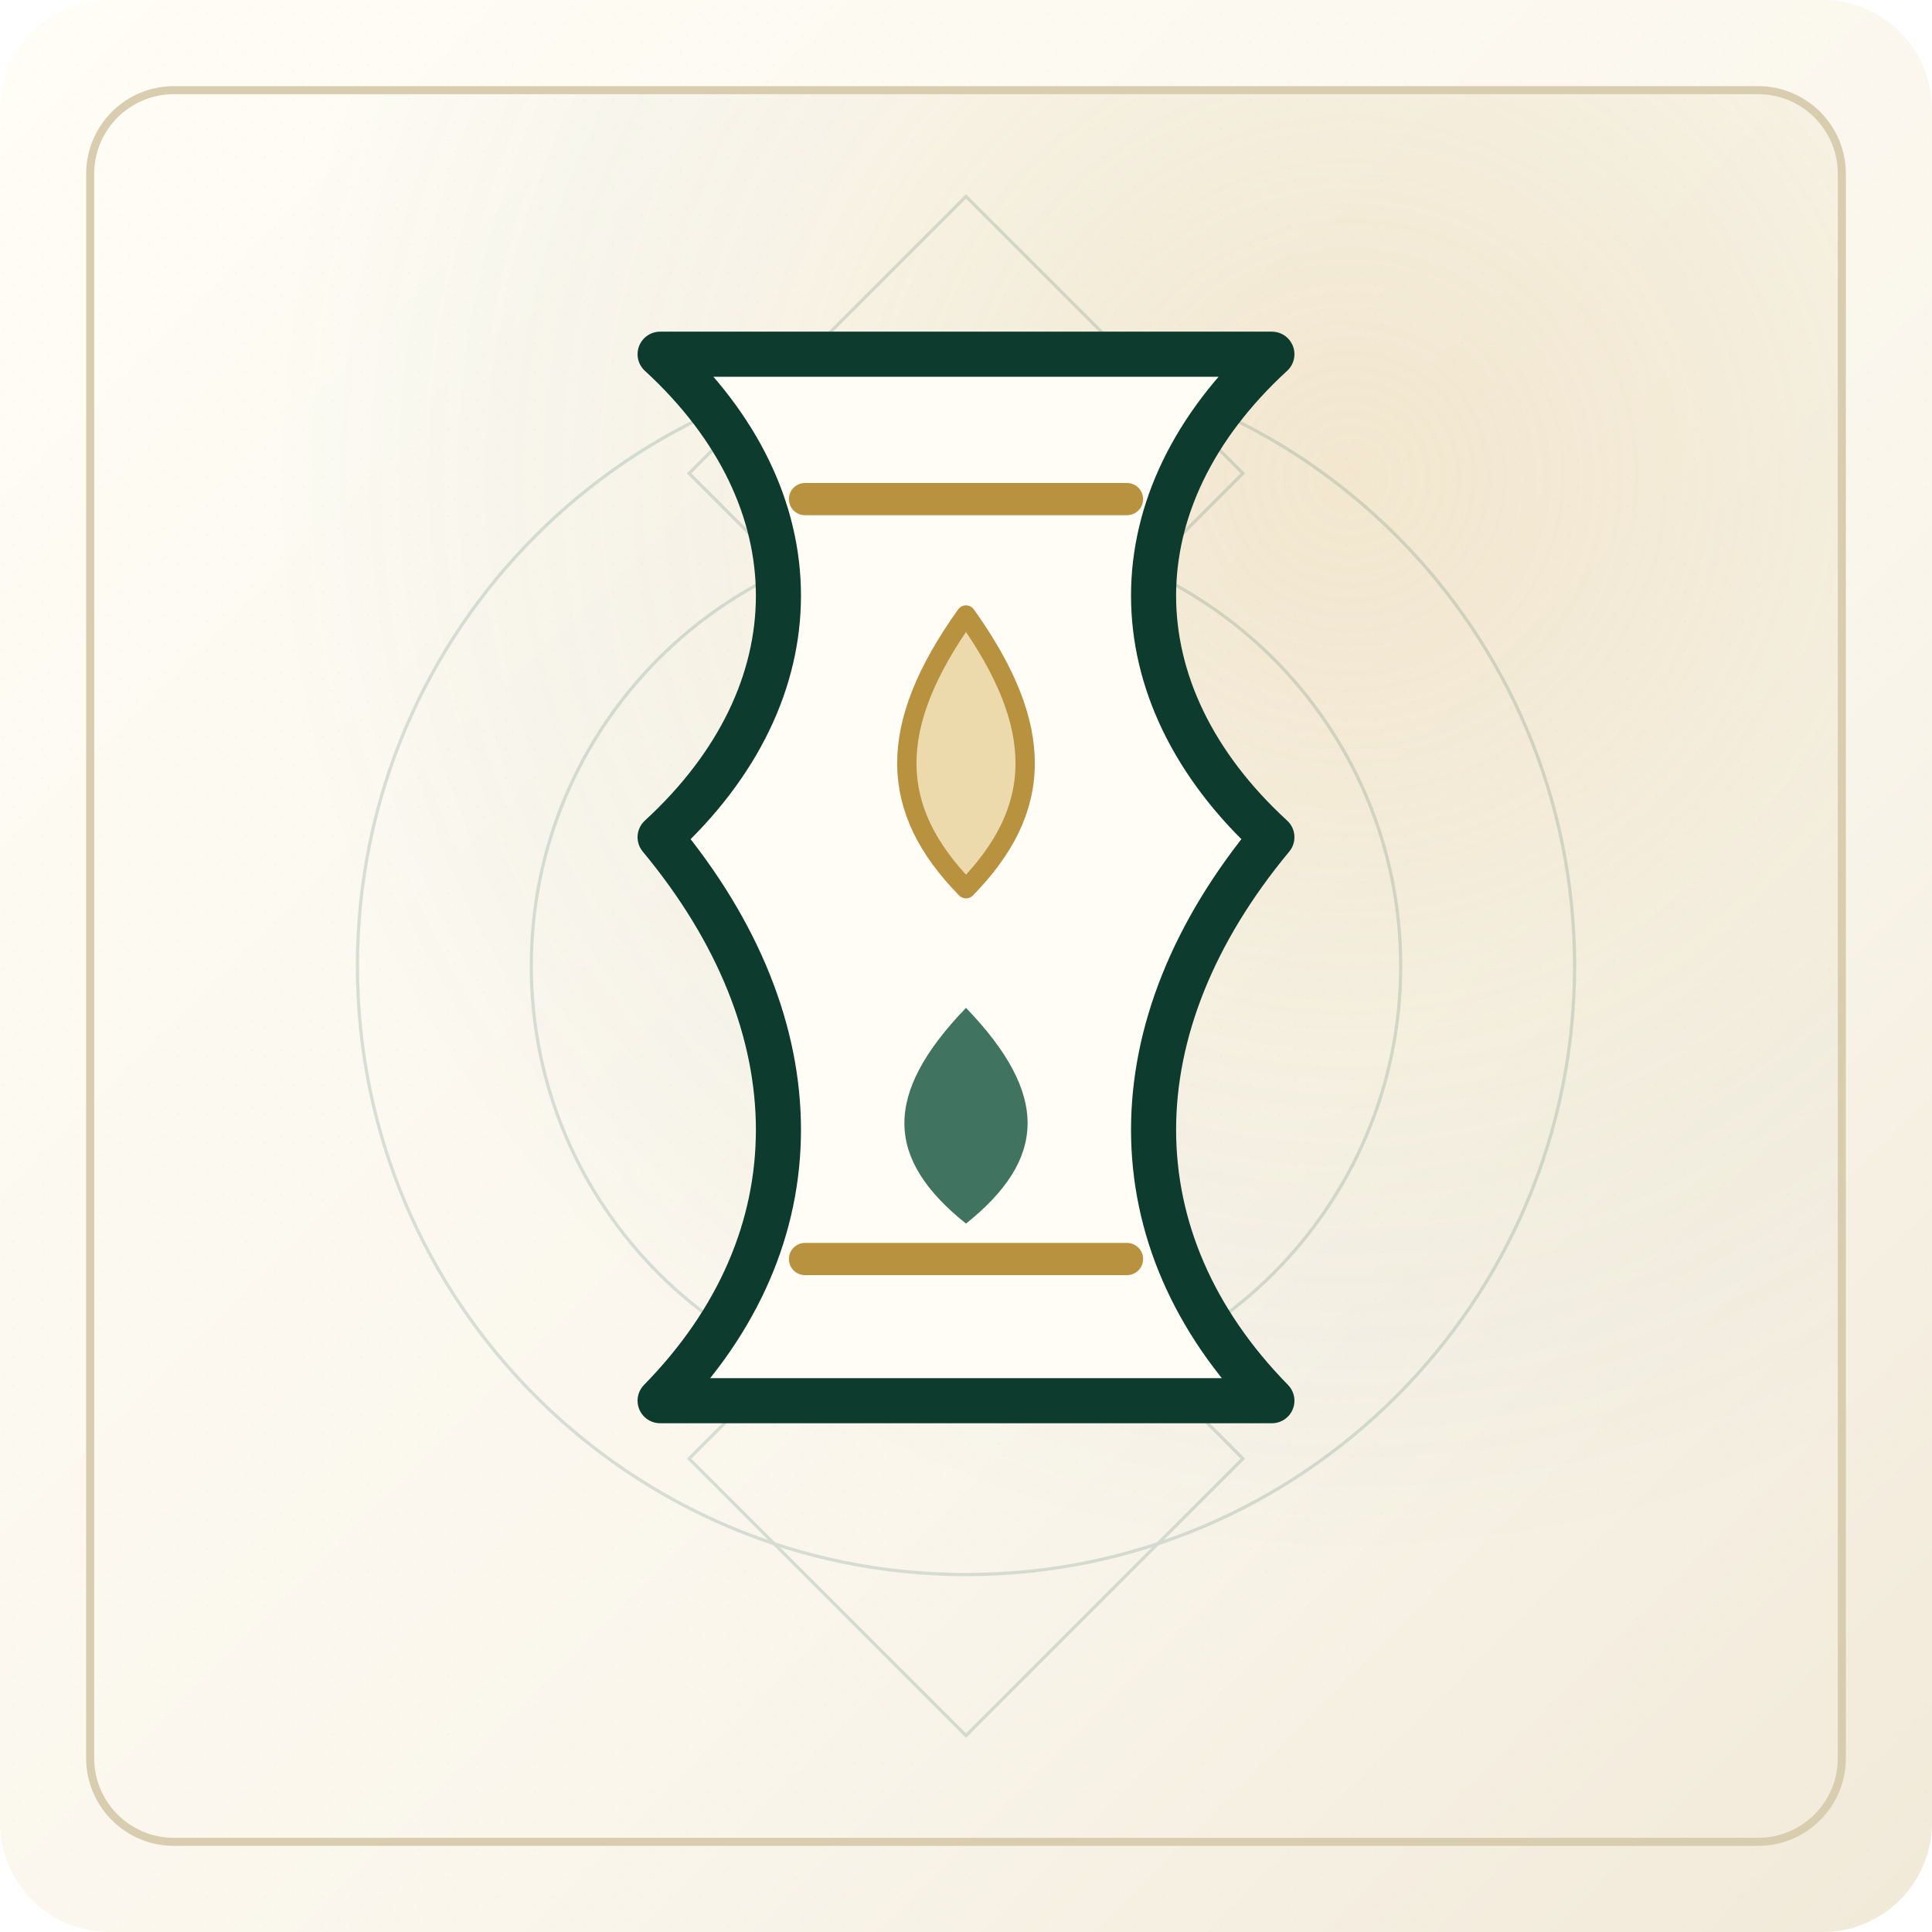
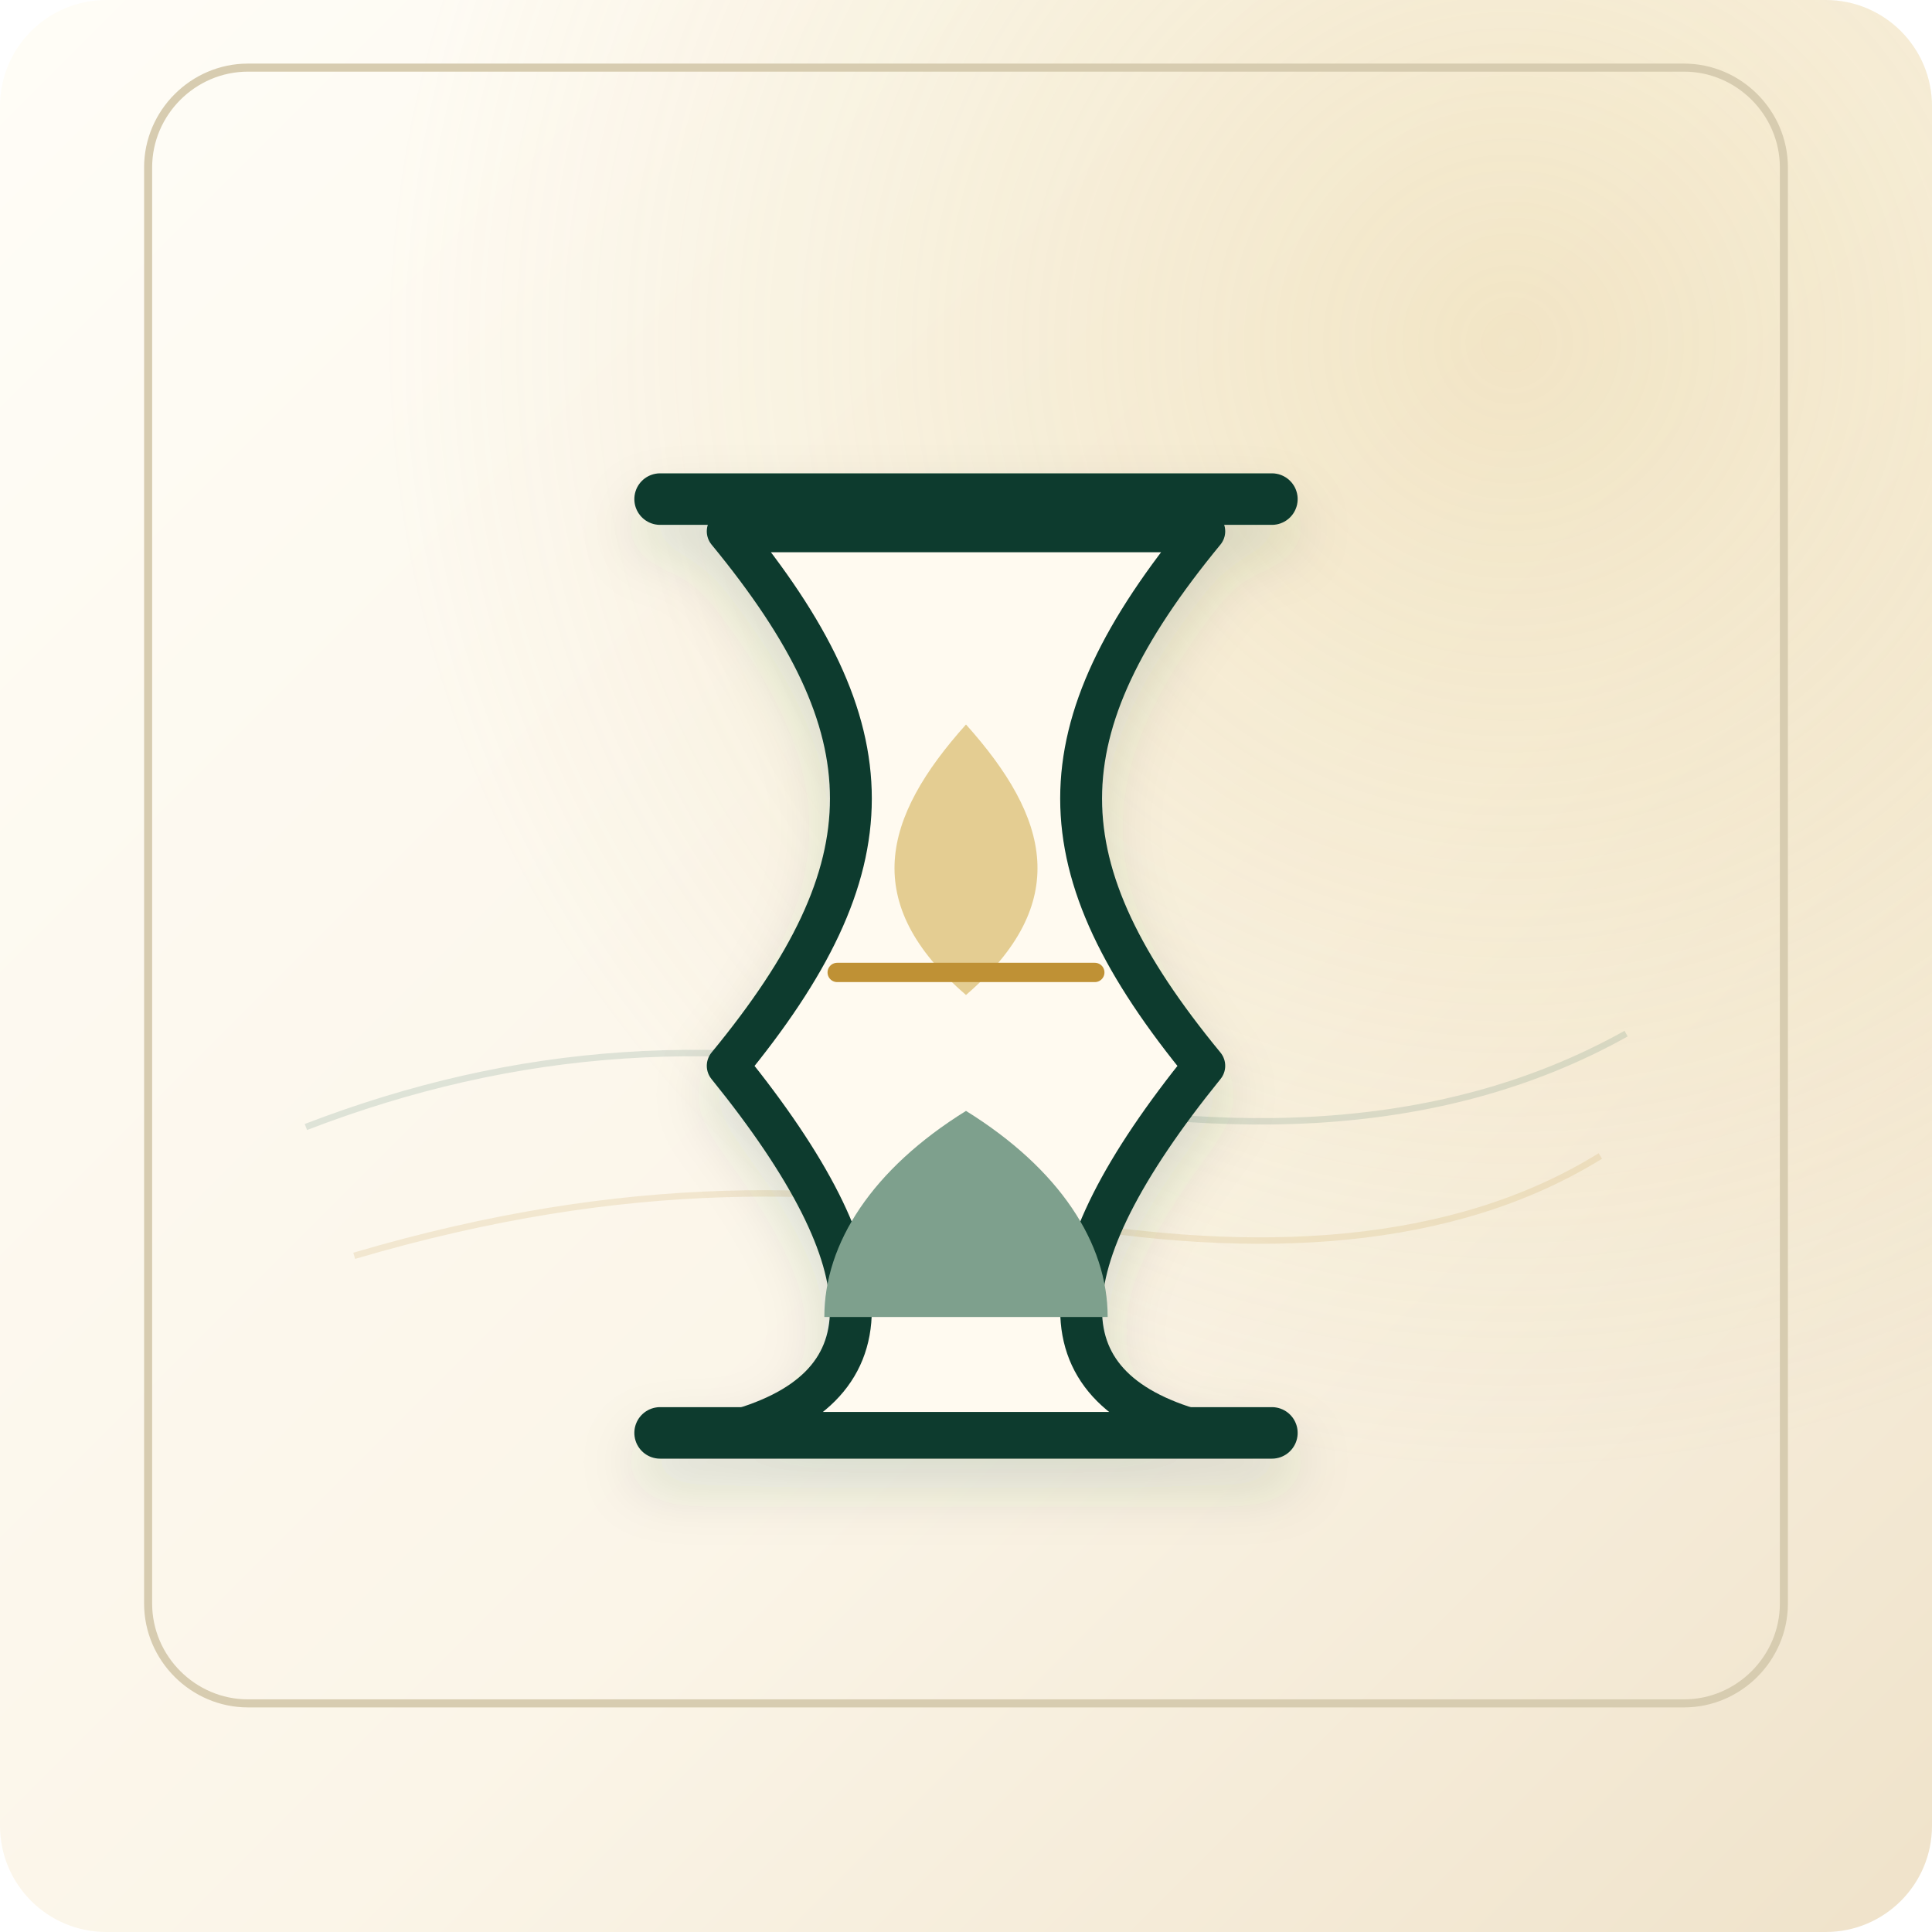
- <svg xmlns="http://www.w3.org/2000/svg" width="1200" height="1200" viewBox="0 0 1200 1200" role="img" aria-labelledby="title desc">
+ <svg xmlns="http://www.w3.org/2000/svg" width="1200" height="1200" viewBox="0 0 1200 1200">
  <defs>
-     <linearGradient id="wash-death" x1="0" x2="1" y1="0" y2="1">
-       <stop offset="0" stop-color="#fffdf6" />
-       <stop offset="0.62" stop-color="#faf6ec" />
-       <stop offset="1" stop-color="#f1e9d8" />
+     <linearGradient id="paper-death" x1="0" y1="0" x2="1" y2="1">
+       <stop offset="0" stop-color="#fffdf7" />
+       <stop offset="0.58" stop-color="#fbf5e8" />
+       <stop offset="1" stop-color="#efe2c9" />
    </linearGradient>
-     <radialGradient id="glow-death" cx="72%" cy="22%" r="62%">
-       <stop offset="0" stop-color="#d3ac5e" stop-opacity="0.22" />
-       <stop offset="0.52" stop-color="#b8923f" stop-opacity="0.07" />
-       <stop offset="1" stop-color="#16543f" stop-opacity="0" />
+     <radialGradient id="warm-death" cx="78%" cy="18%" r="58%">
+       <stop offset="0" stop-color="#d7b967" stop-opacity="0.28" />
+       <stop offset="1" stop-color="#d7b967" stop-opacity="0" />
    </radialGradient>
-     <pattern id="grain-death" width="18" height="18" patternUnits="userSpaceOnUse">
-       <path d="M2 8 H3 M12 4 H13 M8 15 H9" stroke="#d8cdae" stroke-width="1" opacity="0.18" />
-     </pattern>
+     <filter id="soft-death" x="-15%" y="-15%" width="130%" height="130%">
+       <feDropShadow dx="0" dy="18" stdDeviation="18" flood-color="#0d3b2e" flood-opacity="0.14" />
+     </filter>
  </defs>
-   <rect width="1200" height="1200" rx="68" fill="url(#wash-death)" />
-   <rect width="1200" height="1200" rx="68" fill="url(#grain-death)" opacity="0.55" />
-   <rect x="56" y="56" width="1088" height="1088" rx="52" fill="url(#glow-death)" stroke="#d8cdae" stroke-width="5" />
-   <g opacity="0.16" stroke="#16543f" stroke-width="2" fill="none">
-     <path d="M600 122 L772 294 L600 466 L428 294 Z" />
-     <path d="M600 734 L772 906 L600 1078 L428 906 Z" />
-     <circle cx="600" cy="600" r="378" />
-     <circle cx="600" cy="600" r="270" />
-   </g>
-   <g fill="none" stroke-linecap="round" stroke-linejoin="round">
-     <path d="M410 870 C508 770 508 638 410 520 C508 430 508 310 410 220 H790 C692 310 692 430 790 520 C692 638 692 770 790 870 Z" fill="#fffdf6" stroke="#0d3b2e" stroke-width="28" />
-     <path d="M500 310 H700 M500 782 H700" stroke="#b8923f" stroke-width="20" />
-     <path d="M600 382 C650 452 648 503 600 552 C552 503 550 452 600 382 Z" fill="#ecd9ac" stroke="#b8923f" stroke-width="12" />
-     <path d="M600 626 C548 680 550 720 600 760 C650 720 652 680 600 626 Z" fill="#16543f" opacity="0.82" />
+   <rect width="1200" height="1200" rx="66" fill="url(#paper-death)" />
+   <rect width="1200" height="1200" rx="66" fill="url(#warm-death)" />
+   <path d="M92 104c0-34 28-62 62-62h892c34 0 62 28 62 62v892c0 34-28 62-62 62H154c-34 0-62-28-62-62z" fill="none" stroke="#d7ccb0" stroke-width="5" />
+   <path d="M190 700C320 650 450 640 600 674s292 34 410-32" fill="none" stroke="#1d5a48" stroke-opacity="0.13" stroke-width="4" />
+   <path d="M220 780C390 730 520 735 650 758s252 17 344-40" fill="none" stroke="#bf9134" stroke-opacity="0.15" stroke-width="4" />
+   <g filter="url(#soft-death)">
+     <path d="M410 310h380M410 890h380" stroke="#0d3b2e" stroke-width="32" stroke-linecap="round" />
+     <path d="M452 330c102 124 102 208 0 332 102 126 102 202 0 228h296c-102-26-102-102 0-228-102-124-102-208 0-332z" fill="#fffaf0" stroke="#0d3b2e" stroke-width="26" stroke-linejoin="round" />
+     <path d="M600 450c52 58 66 111 0 168-66-57-52-110 0-168z" fill="#d7b967" opacity="0.68" />
+     <path d="M600 690c58 36 88 82 88 128H512c0-46 30-92 88-128z" fill="#7ea08d" />
+     <path d="M520 604h160" stroke="#bf9134" stroke-width="12" stroke-linecap="round" />
  </g>
</svg>
